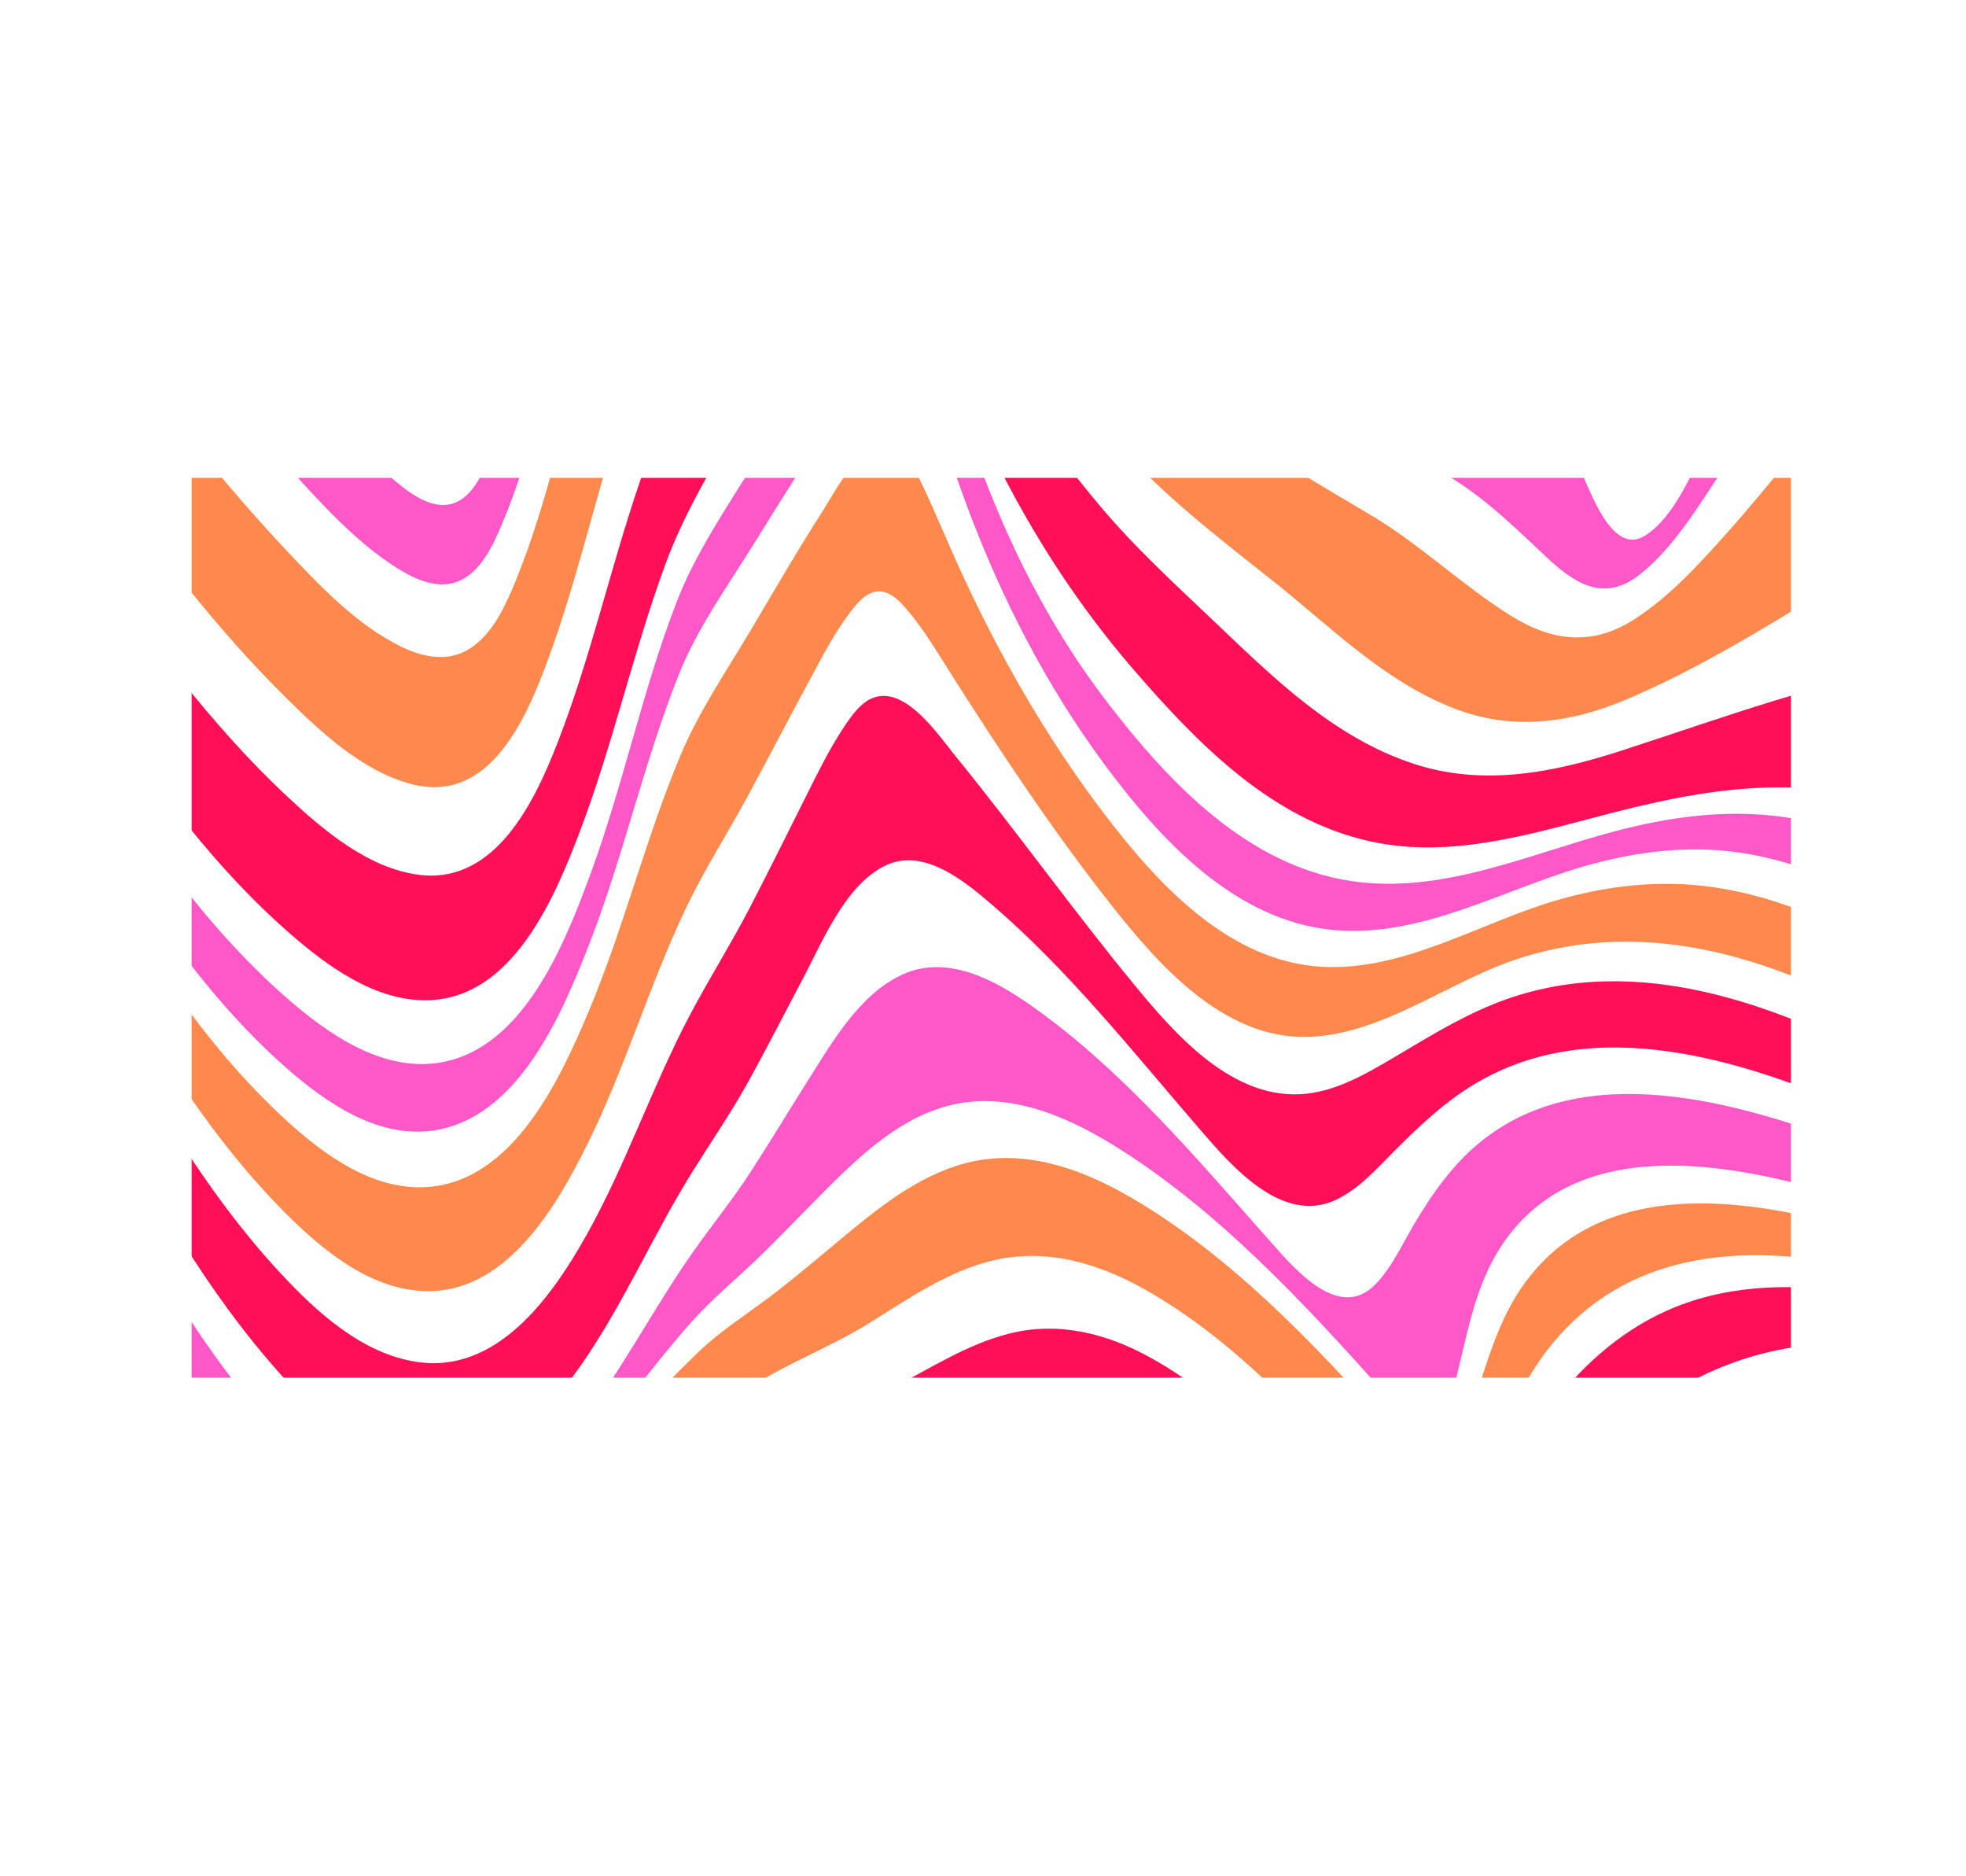
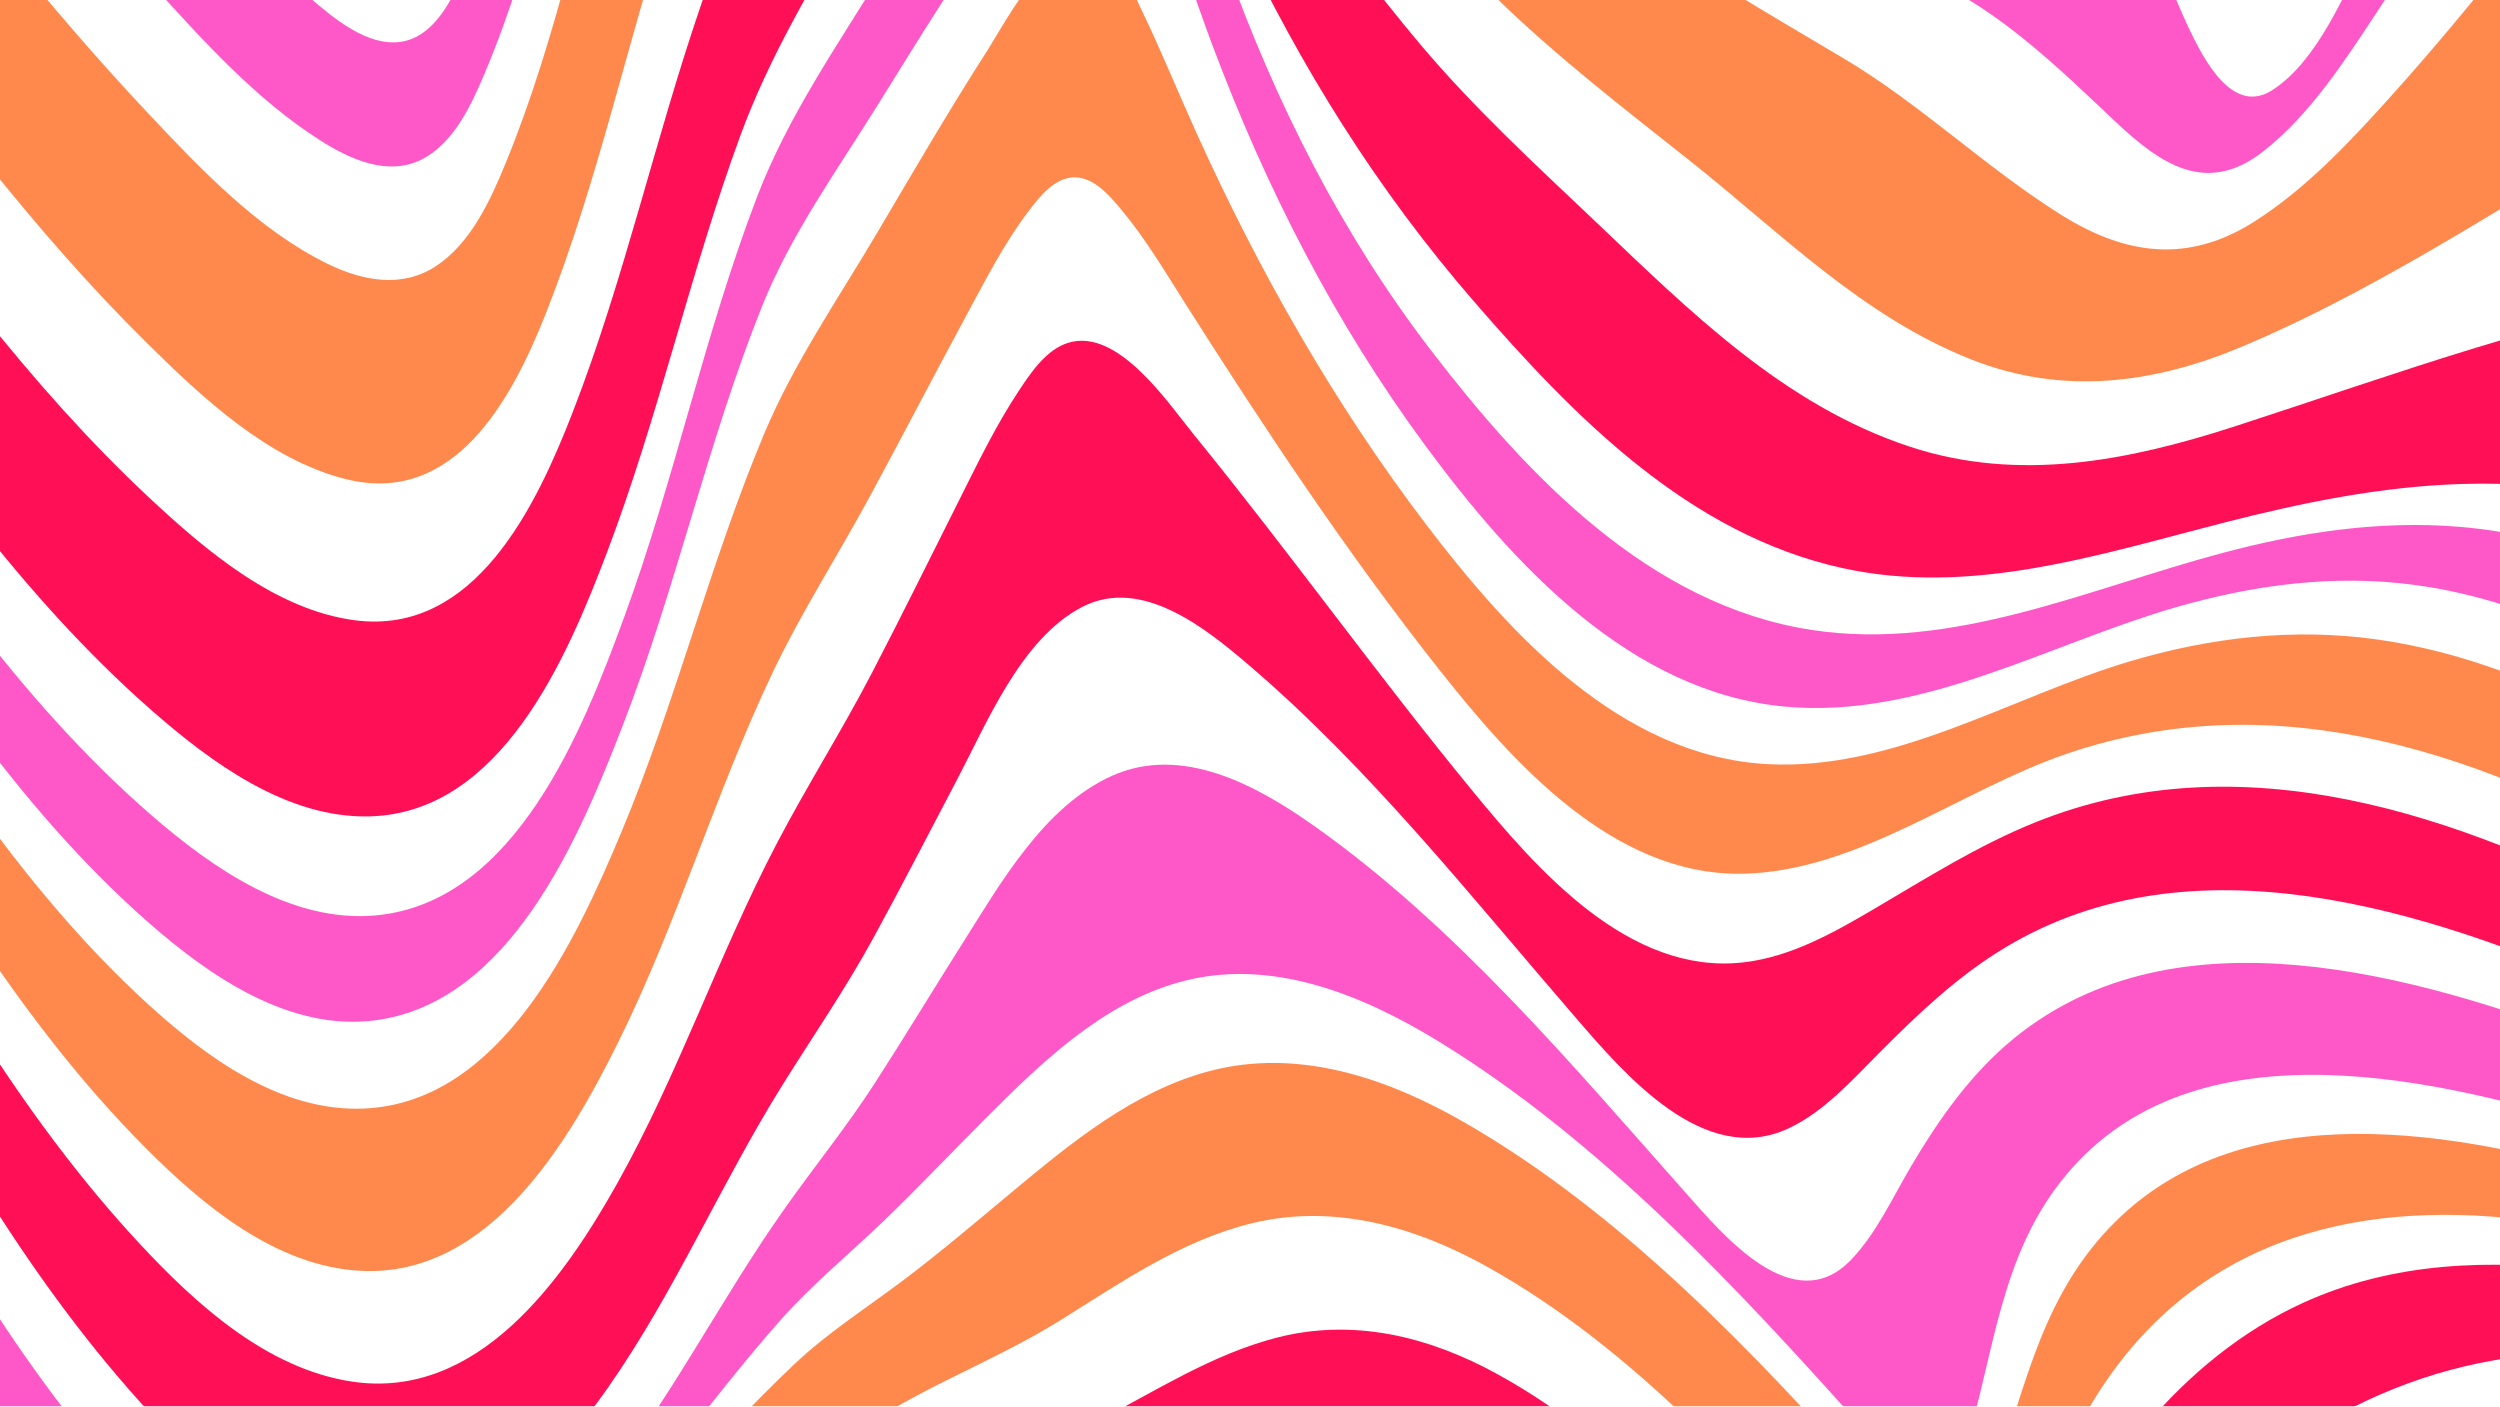
- <svg xmlns="http://www.w3.org/2000/svg" width="2360.21" height="2251.428" viewBox="0 0 2360.21 2251.428">
+ <svg xmlns="http://www.w3.org/2000/svg" width="1920" height="1080" viewBox="0 0 1920 1080">
  <defs>
    <style>.e{fill:#ff894d;}.e,.f,.g{isolation:isolate;}.f{fill:#fe58c8;}.g{fill:#ff0f55;}.h{clip-path:url(#c);}.i{fill:none;}</style>
    <clipPath id="c">
-       <rect class="i" x="230.048" y="573.549" width="1920" height="1080" />
+       <rect class="i" width="1920" height="1080" />
    </clipPath>
  </defs>
  <g id="a" />
  <g id="b">
    <g class="h">
      <g>
-         <path class="f" d="M2212.313,314.871c-49.785,90.407-99.596,181.347-156.494,267.546-24.892,37.71-51.533,79.173-87.585,107.409-43.919,34.397-79.29,9.481-114.24-23.511-43.397-40.967-86.641-83.284-141.468-108.91-129.813-60.675-248.838-132.402-363.873-218.037-92.552-68.898-180.881-144.773-278.37-206.77-61.899-39.364-142.939-84.251-218.002-55.949-98.851,37.271-133.821,161.196-160.614,251.28-29.79,100.162-48.945,206.764-89.907,303.195-10.103,23.784-23.501,52.577-47.838,64.888-25.961,13.132-54.879-.066-77.367-14.276-50.108-31.664-91.671-78.195-131.143-121.707-76.076-83.862-146.804-172.581-217.404-261.041,1.886-33.093,4.043-66.277,4.039-99.439,70.046,79.503,138.989,159.967,209.019,239.481,40.125,45.56,80.166,92.988,126.519,132.465,18.312,15.595,44.533,38.288,70.821,34.084,23.09-3.693,36.139-27.756,45.23-46.844,17.79-37.348,28.682-78.192,40.083-117.809,17.916-62.257,34.881-124.78,53.272-186.902,24.541-82.896,46.276-219.233,145.022-248.189,78.088-22.898,166.292,26.525,232.033,63.009,108.981,60.481,211.643,131.81,319.028,195.025,127.832,75.252,260.496,139.282,403.469,180.011,57.882,16.489,91.645,63.507,118.104,114.715,12.83,24.83,39.299,110.427,80.448,84.194,34.576-22.043,55.615-74.137,73.103-108.793,55.162-109.32,100.27-223.922,145.849-337.446,.349,39.561,10.447,79.8,18.265,118.322Z" />
-         <path class="e" d="M2288.68,651.466c-111.003,62.827-218.697,138.538-336.573,188.231-67.972,28.655-137.825,37.624-207.725,10.088-84.35-33.229-147.154-97.809-216.781-152.991-51.481-40.8-102.594-80.143-149.754-126.138-41.971-40.934-81.459-84.3-119.831-128.6-59.246-68.398-114.404-145.601-185.529-202.453-48.79-39-104.478-54.401-158.153-15.033-37.135,27.236-64.788,67.05-88.925,105.61-33.984,54.289-59.388,109.898-79.319,170.615-34.168,104.089-56.73,212.528-97.22,314.468-25.909,65.231-69.955,147.165-153.346,126.219-59.575-14.964-110.262-62.647-152.635-104.483-86.971-85.867-160.752-184.846-232.464-283.429,3.955-54.127,7.906-108.255,11.644-162.398,70.634,92.42,142.175,184.92,222.005,269.687,40.084,42.563,84.121,89.059,137.37,115.219,26.657,13.096,57.127,19.115,83.364,1.906,26.706-17.516,41.768-50.398,53.474-78.846,40.598-98.667,60.892-205.784,92.079-307.597,28.45-92.876,70.773-213.835,166.013-259.396,67.842-32.455,139.37,3.712,195.769,42.717,87.683,60.64,163.865,137.491,243.964,207.423,49.116,42.882,99.313,84.576,151.801,123.289,57.008,42.048,117.104,76.668,177.864,112.713,59.054,35.033,109.075,83.844,167.266,120.27,49.505,30.988,97.45,37.56,148.35,5.163,40.531-25.798,74.299-62.2,106.174-97.682,60.553-67.405,115.91-139.475,171.135-211.238,16.544,72.249,33.513,144.401,49.984,216.667Z" />
-         <path class="g" d="M2354.31,986.167c-75.301-27.643-153.264-43.377-233.693-40.924-61.752,1.883-122.29,14.307-181.967,29.547-95.637,24.422-193.903,56.907-293.346,35.11-118.433-25.96-206.677-116.538-283.12-204.679-74.651-86.075-133.614-180.712-181.961-283.743-17.679-37.675-33.879-76.016-51.414-113.755-11.714-25.209-23.676-52.634-42.221-73.743-37.856-43.089-79.335-2.014-106.786,31.549-35.685,43.631-64.864,92.825-93.355,141.293-32.637,55.52-65.706,110.628-87.939,171.25-38.663,105.423-62.669,215.644-102.643,320.652-30.325,79.66-80.57,198.871-181.521,201.796-63.882,1.851-122.441-41.592-167.995-81.541-100.684-88.294-179.076-201.312-253.413-311.626,2.883-48.798,6.244-97.565,9.702-146.326,73.237,103.569,149.383,208.32,242.5,295.231,42.972,40.108,96.523,85.62,157.207,93.626,92.536,12.209,139.714-88.132,167.441-159.491,39.708-102.196,63.251-209.886,98.799-313.5,20.945-61.047,49.243-117.053,82.365-172.445,25.469-42.593,53.006-86.521,89.562-120.642,43.172-40.296,89.738-44.191,134.178-4.087,59.393,53.598,100.018,129.639,145.27,194.663,31.799,45.693,64.893,90.519,100.769,133.113,41.489,49.258,87.772,91.703,134.31,135.895,72.257,68.615,144.788,141.341,241.903,173.268,83.864,27.57,168.214,10.701,249.95-15.817,123.987-40.225,243.846-85.091,373.324-105.749,13.141,63.361,25.556,126.906,34.092,191.073Z" />
-         <path class="f" d="M2340.395,1140.728c-75.928-56.825-160.496-105.159-255.906-117.958-62.016-8.319-124.066-.031-183.833,17.29-97.408,28.229-194.223,85.419-298.758,76.249-119.556-10.488-210.198-109.752-277.089-200.41-69.304-93.927-122.66-198.337-163.546-307.452-13.23-35.309-24.895-71.168-37.919-106.548-7.098-19.283-14.152-43.267-28.612-58.599-32.92-34.907-77.764,39.186-92.886,60.354-34.575,48.397-65.812,99.222-97.192,149.715-31.475,50.646-67.323,100.249-89.553,155.883-41.853,104.742-65.862,215.845-106.625,321.091-33.012,85.234-86.321,214.189-191.415,226.952-65.222,7.921-126.029-34.106-172.501-74.833-103.732-90.906-180.863-211.767-252.889-327.915-2.047-25.924-2.805-51.327-2.1-77.318,74.163,114.359,153.038,232.472,256.866,322.493,46.593,40.397,107.371,82.915,172.446,76.824,107.22-10.037,159.011-143.025,190.545-229.036,38.988-106.344,61.782-218.133,102.444-323.814,23.287-60.523,60.998-114.953,94.782-169.954,30.415-49.515,61.088-99.344,96.205-145.718,20.033-26.455,65.896-91.384,99.51-46.67,15.252,20.288,22.902,47.192,30.954,70.873,12.902,37.948,24.742,76.239,38.288,113.971,38.172,106.33,88.866,207.197,157.876,297.003,73.274,95.355,167.388,195.332,292.379,214.22,108.673,16.423,212.406-31.91,315.077-59.219,59.333-15.782,120.259-25.16,181.742-20.078,88.256,7.296,168.438,44.573,241.363,93.065-1.96,25.246-9.098,46.655-19.652,69.537Z" />
-         <path class="e" d="M2285.469,1237.438c-143.532-83.787-304.91-140.952-468.683-84.804-81.44,27.921-160.301,90.546-248.932,91.933-99.246,1.552-176.688-86.102-232.883-157.235-70.757-89.565-133.612-184.528-194.723-280.798-15.65-24.655-30.848-50.415-49.739-72.796-8.586-10.173-20.338-23.922-34.965-23.994-15.461-.077-27.155,14.914-35.563,25.984-18.305,24.098-32.407,51.633-46.745,78.169-25.275,46.777-49.749,93.981-75.041,140.75-24.57,45.435-52.902,89.404-75.051,136.054-43.876,92.412-72.678,191.209-118.17,283.009-37.835,76.349-98.831,180.768-197.674,175.847-65.33-3.253-121.902-50.616-165.815-94.763-95.822-96.334-166.801-216.859-233.305-334.241-2.9-35.083-6.624-70.074-10.406-105.07,69.903,116.236,144.704,236.75,245.699,329.043,44.69,40.839,102.027,82.986,165.729,80.41,105.769-4.276,163.052-128.754,198.031-212.217,41.914-100.008,67.763-205.927,109.624-305.853,22.685-54.151,56.599-103.384,86.398-153.761,27.911-47.186,55.468-94.671,85.109-140.803,12.912-20.097,53.17-98.671,87.929-76.677,14.897,9.426,23.384,30.834,30.637,45.906,14.946,31.061,27.944,63.055,42.155,94.454,47.932,105.9,105.696,207.697,176.18,300.313,63.563,83.523,149.367,177.895,261.87,184.079,97.706,5.371,187.582-51.777,278.437-78.847,61.82-18.419,126.099-25.975,190.25-16.843,97.052,13.816,184.455,60.326,264.547,114.798-11.253,19.554-23.055,38.753-34.9,57.952Z" />
-         <path class="g" d="M2234.033,1333.845c-141.521-61.62-319.771-119.115-463.82-32.694-36.483,21.887-67.149,51.103-97.001,81.091-20.901,20.996-42.319,45.196-69.648,57.949-64.699,30.19-125.655-41.471-162.855-84.454-80.133-92.593-158.088-191.578-251.575-271.426-32.778-27.996-82.243-68.114-127.754-44.73-46.982,24.14-73.25,88.977-96.352,132.822-21.484,40.775-42.476,81.802-64.625,122.224-21.34,38.948-45.894,74.528-69.275,111.988-47.375,75.898-82.536,158.764-133.919,232.316-49.085,70.261-121.41,141.032-214.495,114.907-65.614-18.415-118.523-71.896-161.386-122.13-87.871-102.982-153.522-224.16-215.03-344.007,4.94-32.402,6.041-64.775,5.6-97.509,64.302,118.308,132.877,238.968,225.107,338.215,43.258,46.55,97.816,96.343,163.305,106.198,96.705,14.553,162.192-78.172,203.463-151.661,47.376-84.361,78.264-176.442,123.064-261.986,23.096-44.101,49.769-86.222,72.803-130.509,22.675-43.597,44.385-87.676,66.436-131.589,14.52-28.916,28.737-58.505,46.657-85.524,9.143-13.785,20.899-31.307,37.664-36.513,38.226-11.871,77.016,46.575,96.288,70.231,73.086,89.712,140.381,184.002,213.858,273.449,49.889,60.732,120.342,142.035,208.205,132.181,36.607-4.106,69.862-22.978,101.039-41.327,40.187-23.651,79.581-48.554,122.978-66.093,158.885-64.213,326.315-5.735,470.209,69.746-10.747,19.185-20.527,38.515-28.939,58.834Z" />
-         <path class="f" d="M2217.048,1437.288c-126.303-38.36-309.12-78.315-404.473,43.917-46.413,59.496-51.201,131.67-72.144,201.066-3.739,12.388-9.124,31.334-24.878,31.736-21.426,.546-43.032-30.351-55.162-43.905-96.322-107.63-200.608-220.04-324.743-296.296-59.392-36.484-130.261-65.664-200.492-45.782-59.584,16.868-106.439,62.635-148.993,105.303-25.543,25.611-50.452,51.85-76.466,76.99-26.649,25.754-55.367,49.08-80,76.858-57.472,64.811-105.582,137.492-168.221,197.782-67.044,64.53-153.603,112.185-248.006,80.129-67.555-22.94-122.808-74.693-168.715-127.481-86.079-98.982-150.43-215.645-209.865-331.856,19.279-22.896,44.074-39.018,56.654-66.969,60.329,120.753,124.95,242.519,211.419,346.993,43.392,52.428,96.163,107.022,162.358,129.363,91.664,30.938,168.435-28.262,223.469-96.137,55.113-67.972,93.956-146.727,144.346-217.906,22.793-32.197,47.267-62.395,68.778-95.679,23.026-35.628,44.925-71.958,67.607-107.802,29.156-46.075,62.509-104.985,114.71-128.309,53.702-23.996,110.888,7.399,154.533,38.19,109.23,77.06,198.595,183.797,286.647,283.016,28.49,32.103,82.028,96.03,125.803,51.011,19.9-20.465,32.396-48.413,46.798-72.709,21.411-36.12,45.804-70.825,78.555-97.617,125.584-102.734,310.341-48.148,445.207,2.558-4.019,21.356-4.727,41.883-4.727,63.535Z" />
-         <path class="e" d="M2217.048,1518.052c-130.602-25.971-265.227-13.438-354.036,95.479-49.183,60.319-68.818,134.326-109.193,199.226-8.527,13.707-20.209,29.92-37.985,30.55-22.444,.795-41.55-21.914-54.941-36.808-85.531-95.131-174.983-196.541-288.151-259.791-55.591-31.07-118.266-49.118-181.514-33.627-53.866,13.193-100.555,45.567-146.944,74.519-56.175,35.06-120.594,55.9-171.86,97.436-70.26,56.925-133.984,121.458-207.96,173.848-83.084,58.841-181.95,103.79-285.906,84.79-169.382-30.957-284.471-196.925-368.038-332.688-9.159-44.373-13.678-88.136-6.485-133.129,58.236,105.852,122.023,211.655,206.939,298.595,47.975,49.119,105.312,94.346,172.579,112.88,98.474,27.133,190.831-17.311,265.836-78.932,69.163-56.821,125.158-126.875,189.841-188.323,26.443-25.12,56.432-44.087,85.421-65.959,28.117-21.214,54.904-44.086,81.975-66.598,45.711-38.013,94.289-78.285,153.037-93.565,67.766-17.626,135.694,5.531,194.484,39.29,121.272,69.639,223.661,177.457,315.774,280.869,12.618,14.165,32.323,42.797,54.206,43.07,16.058,.201,23.561-17.039,28.775-29.674,27.68-67.081,36.836-138.183,83.289-197.033,91.983-116.53,254.144-95.481,380.858-60.581v46.154Z" />
-         <path class="g" d="M2217.048,1612.365c-131.693-.796-238.22,59.901-324.488,156.088-56.947,63.494-99.242,141.903-161.232,200.624-37.588,35.606-80.688,42.934-118.891,3.329-43.995-45.609-81.045-95.902-128.876-138.201-28.154-24.898-58.607-48.241-92.457-64.913-46.257-22.784-95.606-28.24-144.728-11.594-45.732,15.497-85.826,43.689-130.187,62.347-24.296,10.219-49.75,17.672-76.066,20.115-11.784,1.094-25.392-1.75-36.688,.328-15.361,2.826-32.417,15.417-45.896,22.916-75.717,42.123-147.114,91.487-224.221,131.231-89.403,46.082-188.416,82.544-290.524,76.758-151.183-8.567-264.377-111.833-349.716-228.537-19.508-45.822-38.661-91.731-55.404-138.649,83.861,126.725,197.889,265.592,359.246,285.064,103.875,12.536,203.162-30.478,288.747-85.497,76.648-49.274,144.506-110.098,217.864-163.822,13.597-9.958,28.748-23.415,44.356-29.996,13.903-5.862,31.218-6.689,45.8-11.2,26.746-8.273,52.272-19.883,77.125-32.68,45.657-23.51,89.896-52.452,140.165-65.299,58.66-14.991,116.345-.794,168.542,27.817,108.237,59.329,183.323,157.82,266.701,245.491,13.967,14.686,33.238,31.498,54.995,30.027,20.254-1.369,35.321-18.29,46.763-33.37,48.552-63.988,77.156-140.249,129.647-202.096,33.502-39.473,74.041-73.042,121.361-94.605,68.875-31.386,144.108-33.85,218.062-24.194v62.518Z" />
-         <path class="f" d="M2217.048,1788.549c-108.439,22.901-197.27,94.644-278.793,165.977-67.558,59.113-132.792,129.919-213.074,172.114-48.898,25.701-98.995,29.236-140.87-10.81-44.847-42.887-99.881-95.861-167.69-88.165-50.178,5.695-89.05,44.325-121.963,79.265-35.42,37.601-68.439,79.537-112.065,108.164-21.804,14.307-46.367,24.667-72.531,26.972-27.894,2.457-55.784-4.872-83.653-6.147-81.579-3.733-163.552,7.264-244.876,12.084-105.114,6.23-212.015,6.115-314.697-20.046-130.17-33.164-235.904-109.052-316.789-215.408-.553-31.096-13.227-61.747-24.081-90.393,84.718,110.871,195.696,196.685,338.61,208.719,101.271,8.527,201.775-18,295.733-53.534,78.082-29.53,152.6-67.724,230.791-96.879,12.644-4.715,27.322-11.803,40.883-13.623,14.318-1.922,29.886,2.531,44.523,1.738,24.187-1.31,47.628-7.918,69.669-17.767,83.073-37.121,151.609-118.507,250.873-83.718,30.296,10.618,57.563,28.723,82.453,48.714,16.25,13.053,31.612,27.195,46.383,41.893,25.421,25.295,46.466,55.437,72.308,80.035,40.761,38.799,89.728,23.463,128.988-8.027,70.358-56.434,122.595-134.542,185.54-198.67,83.859-85.436,182.056-152.774,304.327-162.738v120.251Z" />
+         <path class="f" d="M1982.265-258.678c-49.785,90.407-99.596,181.347-156.494,267.546-24.892,37.71-51.533,79.173-87.585,107.409-43.919,34.397-79.29,9.481-114.24-23.511-43.397-40.967-86.641-83.284-141.468-108.91-129.813-60.675-248.838-132.402-363.873-218.037-92.552-68.898-180.881-144.773-278.37-206.77-61.899-39.364-142.939-84.251-218.002-55.949-98.851,37.271-133.821,161.196-160.614,251.28-29.79,100.162-48.945,206.764-89.907,303.195-10.103,23.784-23.501,52.577-47.838,64.888-25.961,13.132-54.879-.066-77.367-14.276C196.4,76.523,154.837,29.992,115.365-13.521,39.288-97.382-31.44-186.102-102.039-274.561c1.886-33.093,4.043-66.277,4.039-99.439C-27.954-294.497,40.989-214.033,111.019-134.519,151.144-88.959,191.185-41.531,237.539-2.054c18.312,15.595,44.533,38.288,70.821,34.084,23.09-3.693,36.139-27.756,45.23-46.844,17.79-37.348,28.682-78.192,40.083-117.809,17.916-62.257,34.881-124.78,53.272-186.902,24.541-82.896,46.276-219.233,145.022-248.189,78.088-22.898,166.292,26.525,232.033,63.009,108.981,60.481,211.643,131.81,319.028,195.025,127.832,75.252,260.496,139.282,403.469,180.011,57.882,16.489,91.645,63.507,118.104,114.715,12.83,24.83,39.299,110.427,80.448,84.194,34.576-22.043,55.615-74.137,73.103-108.793,55.162-109.32,100.27-223.922,145.849-337.446,.349,39.561,10.447,79.8,18.265,118.322Z" />
+         <path class="e" d="M2058.632,77.918c-111.003,62.827-218.697,138.538-336.573,188.231-67.972,28.655-137.825,37.624-207.725,10.088-84.35-33.229-147.154-97.809-216.781-152.991-51.481-40.8-102.594-80.143-149.754-126.138-41.971-40.934-81.459-84.3-119.831-128.6-59.246-68.398-114.404-145.601-185.529-202.453-48.79-39-104.478-54.401-158.153-15.033-37.135,27.236-64.788,67.05-88.925,105.61-33.984,54.289-59.388,109.898-79.319,170.615-34.168,104.089-56.73,212.528-97.22,314.468-25.909,65.231-69.955,147.165-153.346,126.219-59.575-14.964-110.262-62.647-152.635-104.483C25.87,177.582-47.911,78.603-119.623-19.979c3.955-54.127,7.906-108.255,11.644-162.398C-37.346-89.957,34.195,2.543,114.025,87.31c40.084,42.563,84.121,89.059,137.37,115.219,26.657,13.096,57.127,19.115,83.364,1.906,26.706-17.516,41.768-50.398,53.474-78.846,40.598-98.667,60.892-205.784,92.079-307.597,28.45-92.876,70.773-213.835,166.013-259.396,67.842-32.455,139.37,3.712,195.769,42.717,87.683,60.64,163.865,137.491,243.964,207.423,49.116,42.882,99.313,84.576,151.801,123.289,57.008,42.048,117.104,76.668,177.864,112.713,59.054,35.033,109.075,83.844,167.266,120.27,49.505,30.988,97.45,37.56,148.35,5.163,40.531-25.798,74.299-62.2,106.174-97.682,60.553-67.405,115.91-139.475,171.135-211.238,16.544,72.249,33.513,144.401,49.984,216.667Z" />
+         <path class="g" d="M2124.262,412.618c-75.301-27.643-153.264-43.377-233.693-40.924-61.752,1.883-122.29,14.307-181.967,29.547-95.637,24.422-193.903,56.907-293.346,35.11-118.433-25.96-206.677-116.538-283.12-204.679-74.651-86.075-133.614-180.712-181.961-283.743-17.679-37.675-33.879-76.016-51.414-113.755-11.714-25.209-23.676-52.634-42.221-73.743-37.856-43.089-79.335-2.014-106.786,31.549-35.685,43.631-64.864,92.825-93.355,141.293-32.637,55.52-65.706,110.628-87.939,171.25-38.663,105.423-62.669,215.644-102.643,320.652-30.325,79.66-80.57,198.871-181.521,201.796-63.882,1.851-122.441-41.592-167.995-81.541C15.618,457.137-62.775,344.118-137.111,233.805c2.883-48.798,6.244-97.565,9.702-146.326C-54.172,191.048,21.974,295.799,115.091,382.71c42.972,40.108,96.523,85.62,157.207,93.626,92.536,12.209,139.714-88.132,167.441-159.491,39.708-102.196,63.251-209.886,98.799-313.5,20.945-61.047,49.243-117.053,82.365-172.445,25.469-42.593,53.006-86.521,89.562-120.642,43.172-40.296,89.738-44.191,134.178-4.087,59.393,53.598,100.018,129.639,145.27,194.663,31.799,45.693,64.893,90.519,100.769,133.113,41.489,49.258,87.772,91.703,134.31,135.895,72.257,68.615,144.788,141.341,241.903,173.268,83.864,27.57,168.214,10.701,249.95-15.817,123.987-40.225,243.846-85.091,373.324-105.749,13.141,63.361,25.556,126.906,34.092,191.073Z" />
+         <path class="f" d="M2110.347,567.179c-75.928-56.825-160.496-105.159-255.906-117.958-62.016-8.319-124.066-.031-183.833,17.29-97.408,28.229-194.223,85.419-298.758,76.249-119.556-10.488-210.198-109.752-277.089-200.41-69.304-93.927-122.66-198.337-163.546-307.452-13.23-35.309-24.895-71.168-37.919-106.548-7.098-19.283-14.152-43.267-28.612-58.599-32.92-34.907-77.764,39.186-92.886,60.354-34.575,48.397-65.812,99.222-97.192,149.715-31.475,50.646-67.323,100.249-89.553,155.883-41.853,104.742-65.862,215.845-106.625,321.091-33.012,85.234-86.321,214.189-191.415,226.952-65.222,7.921-126.029-34.106-172.501-74.833C10.779,618.008-66.352,497.147-138.378,381c-2.047-25.924-2.805-51.327-2.1-77.318C-66.316,418.041,12.559,536.154,116.388,626.175c46.593,40.397,107.371,82.915,172.446,76.824,107.22-10.037,159.011-143.025,190.545-229.036,38.988-106.344,61.782-218.133,102.444-323.814,23.287-60.523,60.998-114.953,94.782-169.954,30.415-49.515,61.088-99.344,96.205-145.718,20.033-26.455,65.896-91.384,99.51-46.67,15.252,20.288,22.902,47.192,30.954,70.873,12.902,37.948,24.742,76.239,38.288,113.971,38.172,106.33,88.866,207.197,157.876,297.003,73.274,95.355,167.388,195.332,292.379,214.22,108.673,16.423,212.406-31.91,315.077-59.219,59.333-15.782,120.259-25.16,181.742-20.078,88.256,7.296,168.438,44.573,241.363,93.065-1.96,25.246-9.098,46.655-19.652,69.537Z" />
+         <path class="e" d="M2055.421,663.889c-143.532-83.787-304.91-140.952-468.683-84.804-81.44,27.921-160.301,90.546-248.932,91.933-99.246,1.552-176.688-86.102-232.883-157.235-70.757-89.565-133.612-184.528-194.723-280.798-15.65-24.655-30.848-50.415-49.739-72.796-8.586-10.173-20.338-23.922-34.965-23.994-15.461-.077-27.155,14.914-35.563,25.984-18.305,24.098-32.407,51.633-46.745,78.169-25.275,46.777-49.749,93.981-75.041,140.75-24.57,45.435-52.902,89.404-75.051,136.054-43.876,92.412-72.678,191.209-118.17,283.009-37.835,76.349-98.831,180.768-197.674,175.847-65.33-3.253-121.902-50.616-165.815-94.763C15.615,784.91-55.364,664.385-121.868,547.003c-2.9-35.083-6.624-70.074-10.406-105.07C-62.37,558.169,12.43,678.683,113.425,770.976c44.69,40.839,102.027,82.986,165.729,80.41,105.769-4.276,163.052-128.754,198.031-212.217,41.914-100.008,67.763-205.927,109.624-305.853,22.685-54.151,56.599-103.384,86.398-153.761,27.911-47.186,55.468-94.671,85.109-140.803,12.912-20.097,53.17-98.671,87.929-76.677,14.897,9.426,23.384,30.834,30.637,45.906,14.946,31.061,27.944,63.055,42.155,94.454,47.932,105.9,105.696,207.697,176.18,300.313,63.563,83.523,149.367,177.895,261.87,184.079,97.706,5.371,187.582-51.777,278.437-78.847,61.82-18.419,126.099-25.975,190.25-16.843,97.052,13.816,184.455,60.326,264.547,114.798-11.253,19.554-23.055,38.753-34.9,57.952Z" />
+         <path class="g" d="M2003.985,760.296c-141.521-61.62-319.771-119.115-463.82-32.694-36.483,21.887-67.149,51.103-97.001,81.091-20.901,20.996-42.319,45.196-69.648,57.949-64.699,30.19-125.655-41.471-162.855-84.454-80.133-92.593-158.088-191.578-251.575-271.426-32.778-27.996-82.243-68.114-127.754-44.73-46.982,24.14-73.25,88.977-96.352,132.822-21.484,40.775-42.476,81.802-64.625,122.224-21.34,38.948-45.894,74.528-69.275,111.988-47.375,75.898-82.536,158.764-133.919,232.316-49.085,70.261-121.41,141.032-214.495,114.907-65.614-18.415-118.523-71.896-161.386-122.13C3.409,955.177-62.242,833.999-123.751,714.151c4.94-32.402,6.041-64.775,5.6-97.509C-53.849,734.951,14.727,855.611,106.956,954.858c43.258,46.55,97.816,96.343,163.305,106.198,96.705,14.553,162.192-78.172,203.463-151.661,47.376-84.361,78.264-176.442,123.064-261.986,23.096-44.101,49.769-86.222,72.803-130.509,22.675-43.597,44.385-87.676,66.436-131.589,14.52-28.916,28.737-58.505,46.657-85.524,9.143-13.785,20.899-31.307,37.664-36.513,38.226-11.871,77.016,46.575,96.288,70.231,73.086,89.712,140.381,184.002,213.858,273.449,49.889,60.732,120.342,142.035,208.205,132.181,36.607-4.106,69.862-22.978,101.039-41.327,40.187-23.651,79.581-48.554,122.978-66.093,158.885-64.213,326.315-5.735,470.209,69.746-10.747,19.185-20.527,38.515-28.939,58.834Z" />
+         <path class="f" d="M1987,863.739c-126.303-38.36-309.12-78.315-404.473,43.917-46.413,59.496-51.201,131.67-72.144,201.066-3.739,12.388-9.124,31.334-24.878,31.736-21.426,.546-43.032-30.351-55.162-43.905-96.322-107.63-200.608-220.04-324.743-296.296-59.392-36.484-130.261-65.664-200.492-45.782-59.584,16.868-106.439,62.635-148.993,105.303-25.543,25.611-50.452,51.85-76.466,76.99-26.649,25.754-55.367,49.08-80,76.858-57.472,64.811-105.582,137.492-168.221,197.782-67.044,64.53-153.603,112.185-248.006,80.129-67.555-22.94-122.808-74.693-168.715-127.481-86.079-98.982-150.43-215.645-209.865-331.856,19.279-22.896,44.074-39.018,56.654-66.969,60.329,120.753,124.95,242.519,211.419,346.993,43.392,52.428,96.163,107.022,162.358,129.363,91.664,30.938,168.435-28.262,223.469-96.137,55.113-67.972,93.956-146.727,144.346-217.906,22.793-32.197,47.267-62.395,68.778-95.679,23.026-35.628,44.925-71.958,67.607-107.802,29.156-46.075,62.509-104.985,114.71-128.309,53.702-23.996,110.888,7.399,154.533,38.19,109.23,77.06,198.595,183.797,286.647,283.016,28.49,32.103,82.028,96.03,125.803,51.011,19.9-20.465,32.396-48.413,46.798-72.709,21.411-36.12,45.804-70.825,78.555-97.617,125.584-102.734,310.341-48.148,445.207,2.558-4.019,21.356-4.727,41.883-4.727,63.535Z" />
+         <path class="e" d="M1987,944.503c-130.602-25.971-265.227-13.438-354.036,95.479-49.183,60.319-68.818,134.326-109.193,199.226-8.527,13.707-20.209,29.92-37.985,30.55-22.444,.795-41.55-21.914-54.941-36.808-85.531-95.131-174.983-196.541-288.151-259.791-55.591-31.07-118.266-49.118-181.514-33.627-53.866,13.193-100.555,45.567-146.944,74.519-56.175,35.06-120.594,55.9-171.86,97.436-70.26,56.925-133.984,121.458-207.96,173.848-83.084,58.841-181.95,103.79-285.906,84.79-169.382-30.957-284.471-196.925-368.038-332.688-9.159-44.373-13.678-88.136-6.485-133.129,58.236,105.852,122.023,211.655,206.939,298.595,47.975,49.119,105.312,94.346,172.579,112.88,98.474,27.133,190.831-17.311,265.836-78.932,69.163-56.821,125.158-126.875,189.841-188.323,26.443-25.12,56.432-44.087,85.421-65.959,28.117-21.214,54.904-44.086,81.975-66.598,45.711-38.013,94.289-78.285,153.037-93.565,67.766-17.626,135.694,5.531,194.484,39.29,121.272,69.639,223.661,177.457,315.774,280.869,12.618,14.165,32.323,42.797,54.206,43.07,16.058,.201,23.561-17.039,28.775-29.674,27.68-67.081,36.836-138.183,83.289-197.033,91.983-116.53,254.144-95.481,380.858-60.581v46.154Z" />
+         <path class="g" d="M1987,1038.816c-131.693-.796-238.22,59.901-324.488,156.088-56.947,63.494-99.242,141.903-161.232,200.624-37.588,35.606-80.688,42.934-118.891,3.329-43.995-45.609-81.045-95.902-128.876-138.201-28.154-24.898-58.607-48.241-92.457-64.913-46.257-22.784-95.606-28.24-144.728-11.594-45.732,15.497-85.826,43.689-130.187,62.347-24.296,10.219-49.75,17.672-76.066,20.115-11.784,1.094-25.392-1.75-36.688,.328-15.361,2.826-32.417,15.417-45.896,22.916-75.717,42.123-147.114,91.487-224.221,131.231-89.403,46.082-188.416,82.544-290.524,76.758-151.183-8.567-264.377-111.833-349.716-228.537-19.508-45.822-38.661-91.731-55.404-138.649,83.861,126.725,197.889,265.592,359.246,285.064,103.875,12.536,203.162-30.478,288.747-85.497,76.648-49.274,144.506-110.098,217.864-163.822,13.597-9.958,28.748-23.415,44.356-29.996,13.903-5.862,31.218-6.689,45.8-11.2,26.746-8.273,52.272-19.883,77.125-32.68,45.657-23.51,89.896-52.452,140.165-65.299,58.66-14.991,116.345-.794,168.542,27.817,108.237,59.329,183.323,157.82,266.701,245.491,13.967,14.686,33.238,31.498,54.995,30.027,20.254-1.369,35.321-18.29,46.763-33.37,48.552-63.988,77.156-140.249,129.647-202.096,33.502-39.473,74.041-73.042,121.361-94.605,68.875-31.386,144.108-33.85,218.062-24.194v62.518Z" />
      </g>
    </g>
  </g>
  <g id="d" />
</svg>
